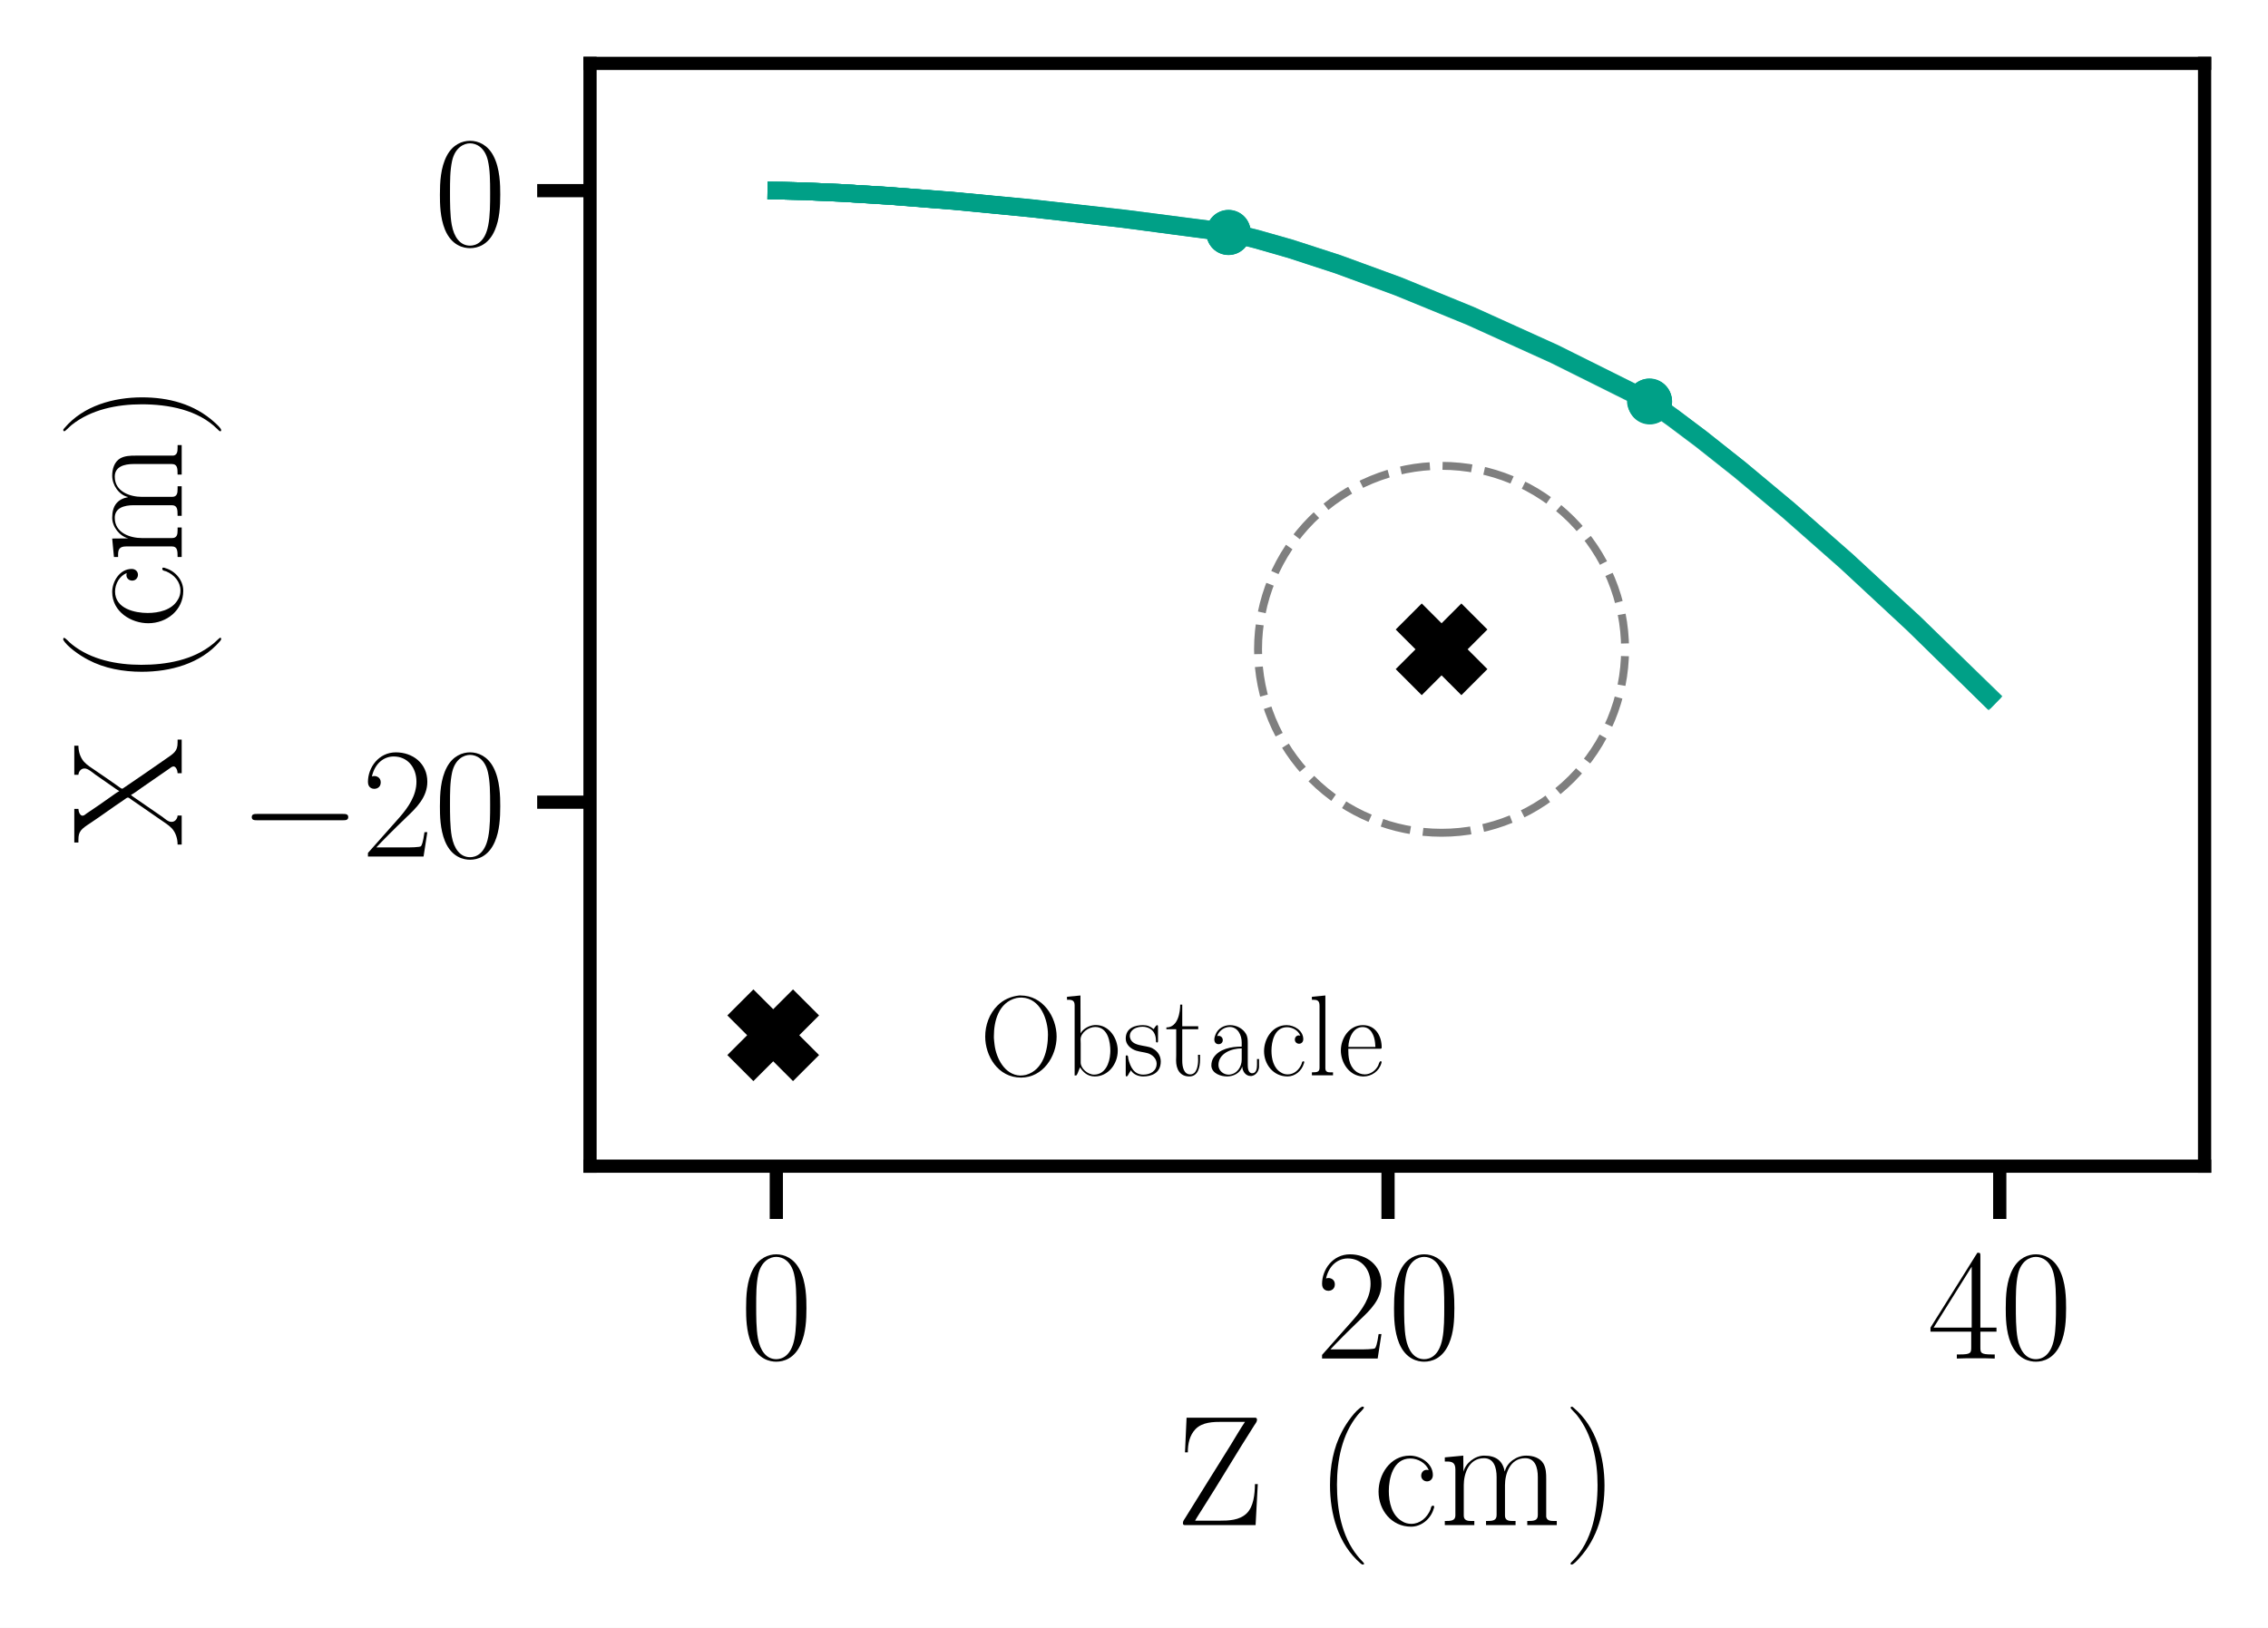
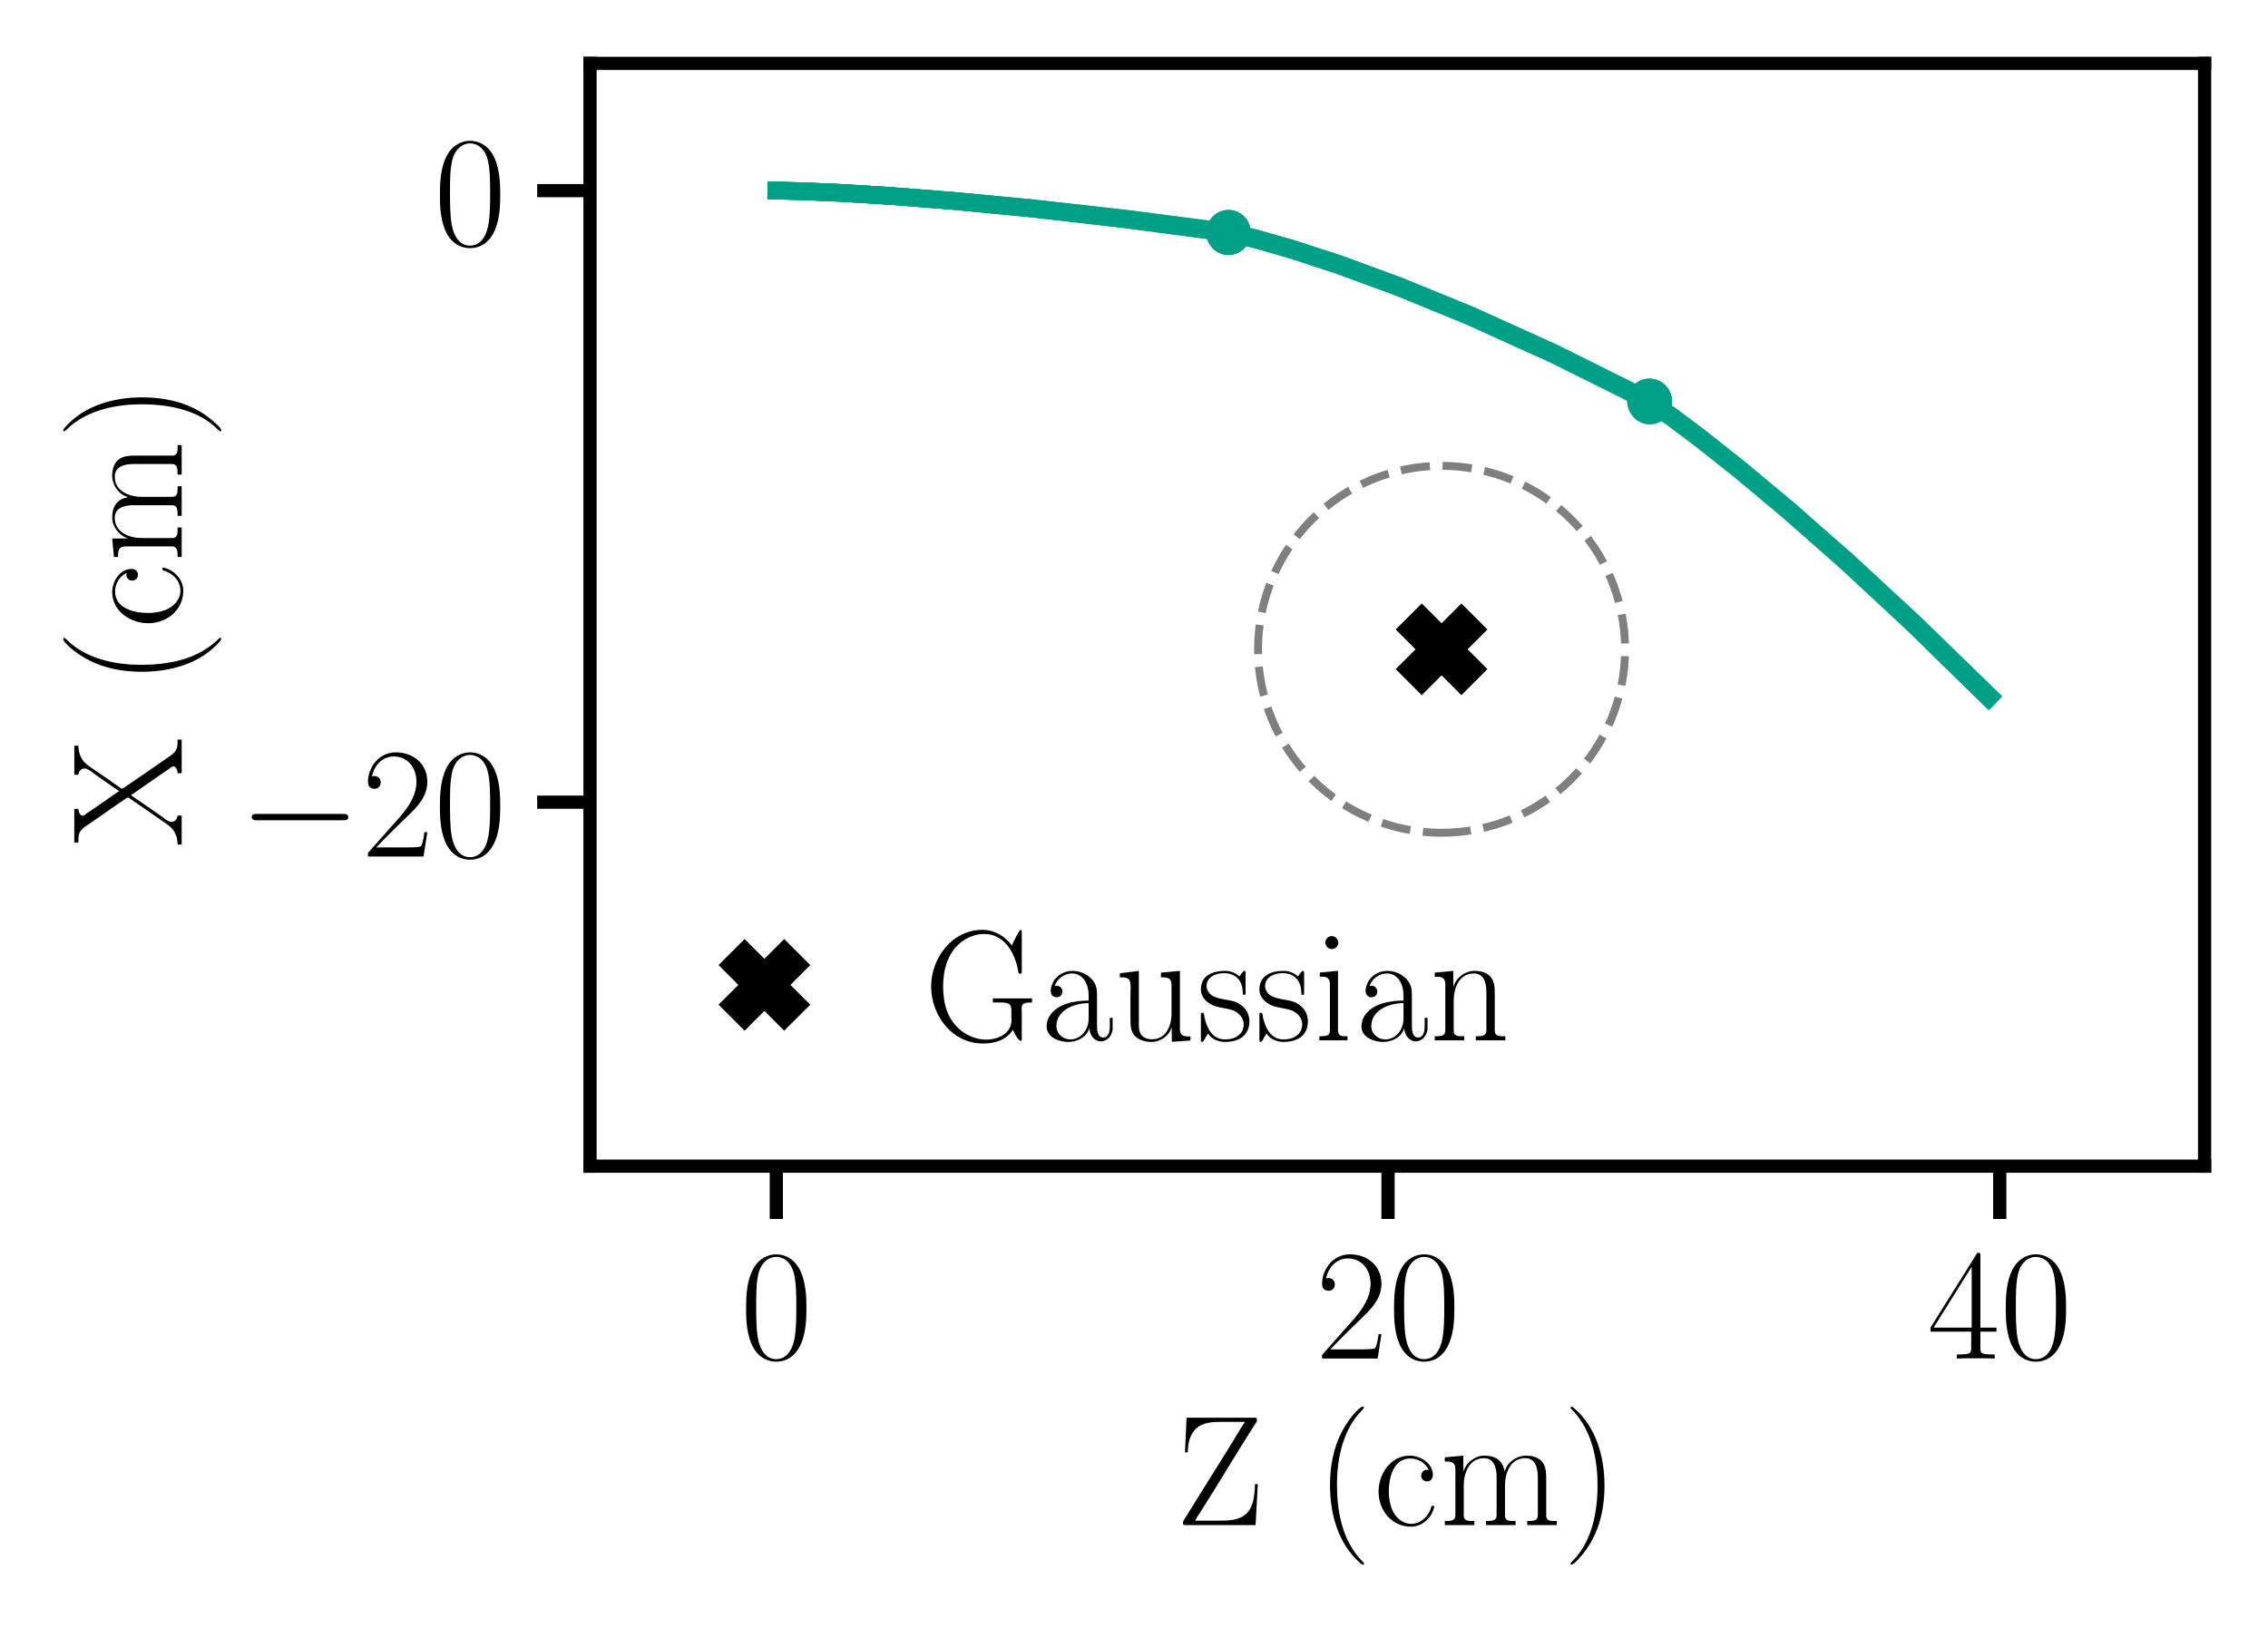
<svg xmlns="http://www.w3.org/2000/svg" xmlns:xlink="http://www.w3.org/1999/xlink" width="257.52pt" height="184.879pt" viewBox="0 0 257.52 184.879" version="1.1">
  <defs>
    <style type="text/css">*{stroke-linejoin: round; stroke-linecap: butt}</style>
  </defs>
  <g id="figure_1">
    <g id="patch_1">
      <path d="M 0 184.879  L 257.52 184.879  L 257.52 0  L 0 0  z " style="fill: #ffffff" />
    </g>
    <g id="axes_1">
      <g id="patch_2">
        <path d="M 66.994 132.446  L 250.32 132.446  L 250.32 7.2  L 66.994 7.2  z " style="fill: #ffffff" />
      </g>
      <g id="matplotlib.axis_1">
        <g id="xtick_1">
          <g id="line2d_1">
            <defs>
-               <path id="m862c1018a6" d="M 0 0  L 0 6  " style="stroke: #000000; stroke-width: 1.5" />
-             </defs>
-             <g>
-               <use xlink:href="#m862c1018a6" x="88.147" y="132.446" style="stroke: #000000; stroke-width: 1.5" />
+               <path id="md03e6cd2d2" d="M 0 0  L 0 6  " style="stroke: #000000; stroke-width: 1.5" />
+             </defs>
+             <g>
+               <use xlink:href="#md03e6cd2d2" x="88.147" y="132.446" style="stroke: #000000; stroke-width: 1.5" />
            </g>
          </g>
          <g id="text_1">
            <g transform="translate(84.03441 154.295) scale(0.18 -0.18)">
              <defs>
                <path id="CMR17-32" d="M 2688 2038  C 2688 2430 2681 3099 2412 3613  C 2176 4063 1798 4224 1465 4224  C 1158 4224 768 4082 524 3620  C 268 3137 243 2539 243 2038  C 243 1671 249 1112 448 623  C 723 -39 1216 -128 1465 -128  C 1760 -128 2208 -7 2470 604  C 2662 1048 2688 1568 2688 2038  z M 1465 -26  C 1056 -26 812 328 723 816  C 652 1196 652 1749 652 2109  C 652 2604 652 3015 736 3407  C 857 3954 1216 4121 1465 4121  C 1728 4121 2067 3947 2188 3420  C 2272 3054 2278 2623 2278 2109  C 2278 1691 2278 1176 2201 797  C 2067 96 1689 -26 1465 -26  z " transform="scale(0.015625)" />
              </defs>
              <use xlink:href="#CMR17-32" transform="scale(0.996264)" />
            </g>
          </g>
        </g>
        <g id="xtick_2">
          <g id="line2d_2">
            <g>
-               <use xlink:href="#m862c1018a6" x="157.604" y="132.446" style="stroke: #000000; stroke-width: 1.5" />
+               <use xlink:href="#md03e6cd2d2" x="157.604" y="132.446" style="stroke: #000000; stroke-width: 1.5" />
            </g>
          </g>
          <g id="text_2">
            <g transform="translate(149.3799 154.295) scale(0.18 -0.18)">
              <defs>
                <path id="CMR17-34" d="M 2668 990  L 2553 990  C 2489 537 2438 460 2412 422  C 2380 371 1920 371 1830 371  L 601 371  C 832 620 1280 1073 1824 1596  C 2214 1966 2668 2400 2668 3033  C 2668 3788 2067 4224 1395 4224  C 691 4224 262 3603 262 3027  C 262 2777 448 2745 524 2745  C 588 2745 780 2783 780 3007  C 780 3206 614 3264 524 3264  C 486 3264 448 3257 422 3244  C 544 3788 915 4057 1305 4057  C 1862 4057 2227 3616 2227 3033  C 2227 2477 1900 1998 1536 1583  L 262 147  L 262 0  L 2515 0  L 2668 990  z " transform="scale(0.015625)" />
              </defs>
              <use xlink:href="#CMR17-34" transform="scale(0.996264)" />
              <use xlink:href="#CMR17-32" transform="translate(45.69048 0) scale(0.996264)" />
            </g>
          </g>
        </g>
        <g id="xtick_3">
          <g id="line2d_3">
            <g>
-               <use xlink:href="#m862c1018a6" x="227.062" y="132.446" style="stroke: #000000; stroke-width: 1.5" />
+               <use xlink:href="#md03e6cd2d2" x="227.062" y="132.446" style="stroke: #000000; stroke-width: 1.5" />
            </g>
          </g>
          <g id="text_3">
            <g transform="translate(218.8375 154.295) scale(0.18 -0.18)">
              <defs>
                <path id="CMR17-36" d="M 2150 4147  C 2150 4281 2144 4288 2028 4288  L 128 1254  L 128 1088  L 1779 1088  L 1779 460  C 1779 230 1766 166 1318 166  L 1196 166  L 1196 0  C 1401 12 1747 12 1964 12  C 2182 12 2528 12 2732 0  L 2732 166  L 2611 166  C 2163 166 2150 230 2150 460  L 2150 1088  L 2803 1088  L 2803 1254  L 2150 1254  L 2150 4147  z M 1798 3723  L 1798 1254  L 256 1254  L 1798 3723  z " transform="scale(0.015625)" />
              </defs>
              <use xlink:href="#CMR17-36" transform="scale(0.996264)" />
              <use xlink:href="#CMR17-32" transform="translate(45.69048 0) scale(0.996264)" />
            </g>
          </g>
        </g>
        <g id="text_4">
          <g transform="translate(133.3843 173.2123) scale(0.18 -0.18)">
            <defs>
              <path id="SFRM1728-73" d="M 480 4352  L 416 2949  L 531 2949  C 531 3293 601 3637 838 3886  C 1120 4179 1561 4185 1939 4185  L 2848 4185  C 2636 3873 2451 3542 2252 3223  C 1644 2249 1030 1268 428 293  C 390 230 332 166 332 89  C 332 25 352 0 409 0  L 3277 0  L 3366 1663  L 3251 1663  C 3244 1249 3200 752 2912 472  C 2617 191 2188 179 1798 179  L 825 179  C 908 332 1011 478 1100 625  C 1824 1758 2502 2917 3225 4045  C 3264 4108 3328 4179 3334 4255  C 3334 4300 3328 4352 3270 4352  L 480 4352  z " transform="scale(0.015625)" />
              <path id="SFRM1728-19f" d="M 1913 4800  C 1651 4665 1286 4152 1100 3793  C 748 3132 614 2369 614 1619  C 614 458 940 -767 1849 -1549  C 1875 -1568 1907 -1600 1945 -1600  C 1964 -1600 1996 -1588 1996 -1568  C 1996 -1524 1804 -1357 1728 -1248  C 1081 -446 896 631 896 1638  C 896 2619 1100 3677 1728 4453  C 1804 4556 1990 4704 1990 4774  C 1990 4787 1964 4800 1939 4800  C 1926 4806 1920 4800 1913 4800  z " transform="scale(0.015625)" />
              <path id="SFRM1728-fe" d="M 2278 2227  C 2252 2233 2220 2240 2195 2240  C 2060 2240 1971 2131 1971 2003  C 1971 1868 2080 1772 2208 1772  C 2336 1772 2444 1868 2444 2028  C 2444 2508 1939 2816 1510 2816  C 704 2816 243 2041 243 1356  C 243 608 768 -64 1561 -64  C 1984 -64 2361 256 2476 659  C 2489 678 2496 710 2496 736  L 2496 755  C 2496 780 2470 787 2451 787  C 2368 787 2368 691 2348 633  C 2208 300 1926 51 1568 51  C 1440 51 1305 83 1190 160  C 774 403 659 934 659 1382  C 659 1881 825 2700 1529 2700  C 1843 2700 2163 2515 2278 2227  z " transform="scale(0.015625)" />
              <path id="SFRM1728-17b" d="M 256 2745  L 256 2577  L 352 2577  C 563 2577 684 2520 684 2256  L 684 391  C 684 172 499 166 256 166  L 256 0  L 1452 0  L 1452 166  L 1337 166  C 1184 166 1024 185 1024 385  L 1024 1619  C 1024 2063 1216 2712 1843 2712  C 2246 2712 2355 2333 2355 1947  L 2355 410  C 2355 179 2201 166 1926 166  L 1926 0  L 3123 0  L 3123 166  L 3008 166  C 2854 166 2694 185 2694 385  L 2694 1619  C 2694 2063 2886 2712 3513 2712  C 3917 2712 4025 2333 4025 1947  L 4025 410  C 4025 179 3872 166 3597 166  L 3597 0  L 4793 0  L 4793 166  L 4685 166  C 4537 166 4390 179 4365 340  L 4365 1876  C 4365 2089 4358 2301 4256 2487  C 4115 2732 3821 2816 3552 2816  C 3168 2816 2777 2545 2688 2179  L 2681 2179  C 2598 2610 2329 2816 1849 2816  C 1478 2816 1094 2513 1011 2159  L 1004 2816  L 256 2745  z " transform="scale(0.015625)" />
              <path id="SFRM1728-1a0" d="M 358 4787  C 345 4780 339 4767 339 4761  C 339 4716 518 4556 595 4460  C 1222 3672 1433 2621 1433 1622  C 1433 552 1216 -659 428 -1447  C 403 -1479 339 -1524 339 -1562  C 339 -1588 358 -1600 384 -1600  C 460 -1600 608 -1434 691 -1344  C 1452 -511 1715 539 1715 1609  C 1715 2749 1382 3979 473 4748  C 448 4767 422 4800 390 4800  C 377 4800 364 4793 358 4787  z " transform="scale(0.015625)" />
            </defs>
            <use xlink:href="#SFRM1728-73" transform="scale(0.996264)" />
            <use xlink:href="#SFRM1728-19f" transform="translate(88.3975 0) scale(0.996264)" />
            <use xlink:href="#SFRM1728-fe" transform="translate(124.7908 0) scale(0.996264)" />
            <use xlink:href="#SFRM1728-17b" transform="translate(166.3877 0) scale(0.996264)" />
            <use xlink:href="#SFRM1728-1a0" transform="translate(244.41 0) scale(0.996264)" />
          </g>
        </g>
      </g>
      <g id="matplotlib.axis_2">
        <g id="ytick_1">
          <g id="line2d_4">
            <defs>
-               <path id="mff49cc4614" d="M 0 0  L -6 0  " style="stroke: #000000; stroke-width: 1.5" />
-             </defs>
-             <g>
-               <use xlink:href="#mff49cc4614" x="66.994" y="91.109" style="stroke: #000000; stroke-width: 1.5" />
+               <path id="m9740e6caea" d="M 0 0  L -6 0  " style="stroke: #000000; stroke-width: 1.5" />
+             </defs>
+             <g>
+               <use xlink:href="#m9740e6caea" x="66.994" y="91.109" style="stroke: #000000; stroke-width: 1.5" />
            </g>
          </g>
          <g id="text_5">
            <g transform="translate(27.09724 97.28373) scale(0.18 -0.18)">
              <defs>
                <path id="CMSY10-1" d="M 4217 1472  C 4326 1472 4441 1472 4441 1600  C 4441 1728 4326 1728 4217 1728  L 755 1728  C 646 1728 531 1728 531 1600  C 531 1472 646 1472 755 1472  L 4217 1472  z " transform="scale(0.015625)" />
              </defs>
              <use xlink:href="#CMSY10-1" transform="scale(0.996264)" />
              <use xlink:href="#CMR17-34" transform="translate(77.48747 0) scale(0.996264)" />
              <use xlink:href="#CMR17-32" transform="translate(123.1779 0) scale(0.996264)" />
            </g>
          </g>
        </g>
        <g id="ytick_2">
          <g id="line2d_5">
            <g>
-               <use xlink:href="#mff49cc4614" x="66.994" y="21.651" style="stroke: #000000; stroke-width: 1.5" />
+               <use xlink:href="#m9740e6caea" x="66.994" y="21.651" style="stroke: #000000; stroke-width: 1.5" />
            </g>
          </g>
          <g id="text_6">
            <g transform="translate(49.26927 27.82611) scale(0.18 -0.18)">
              <use xlink:href="#CMR17-32" transform="scale(0.996264)" />
            </g>
          </g>
        </g>
        <g id="text_7">
          <g transform="translate(20.63014 96.26231) rotate(-90) scale(0.18 -0.18)">
            <defs>
              <path id="SFRM1728-6f" d="M 204 4352  L 204 4185  L 320 4185  C 659 4185 748 4077 998 3694  C 1299 3242 1625 2803 1926 2351  C 1964 2293 2028 2223 2028 2179  C 2028 2134 1958 2064 1926 2013  L 1638 1593  C 1472 1351 1305 1115 1139 873  C 1024 714 921 529 774 395  C 595 236 358 166 121 166  L 121 0  L 1299 0  L 1299 166  C 1171 172 1043 268 1043 402  L 1043 421  C 1043 548 1164 675 1241 777  C 1465 1109 1702 1440 1926 1771  C 1996 1866 2054 1968 2131 2058  C 2214 1905 2329 1758 2432 1612  C 2688 1249 2937 873 3193 510  C 3225 465 3289 395 3289 332  C 3289 230 3123 166 3014 166  L 3014 0  L 4377 0  L 4377 166  L 4262 166  C 3897 166 3827 306 3558 695  C 3180 1242 2790 1796 2419 2351  C 2406 2370 2387 2389 2387 2414  C 2387 2452 2451 2522 2483 2573  L 2752 2956  C 2873 3134 3001 3319 3123 3497  C 3232 3656 3334 3828 3481 3962  C 3661 4115 3897 4185 4128 4185  L 4128 4352  L 2950 4352  L 2950 4185  C 3078 4178 3206 4083 3206 3943  L 3206 3930  C 3206 3803 3052 3624 2956 3497  C 2764 3217 2572 2943 2380 2669  C 2355 2624 2316 2586 2297 2535  L 2284 2535  C 2220 2656 2131 2765 2054 2879  C 1824 3204 1600 3522 1382 3854  C 1344 3905 1292 3956 1292 4019  C 1292 4121 1459 4185 1568 4185  L 1568 4352  L 204 4352  z " transform="scale(0.015625)" />
            </defs>
            <use xlink:href="#SFRM1728-6f" transform="scale(0.996264)" />
            <use xlink:href="#SFRM1728-19f" transform="translate(101.3665 0) scale(0.996264)" />
            <use xlink:href="#SFRM1728-fe" transform="translate(137.7599 0) scale(0.996264)" />
            <use xlink:href="#SFRM1728-17b" transform="translate(179.3568 0) scale(0.996264)" />
            <use xlink:href="#SFRM1728-1a0" transform="translate(257.3791 0) scale(0.996264)" />
          </g>
        </g>
      </g>
      <g id="patch_3">
-         <path d="M 163.682 94.582  C 169.208 94.582 174.508 92.386 178.416 88.479  C 182.323 84.571 184.519 79.271 184.519 73.745  C 184.519 68.219 182.323 62.918 178.416 59.01  C 174.508 55.103 169.208 52.907 163.682 52.907  C 158.156 52.907 152.855 55.103 148.948 59.01  C 145.04 62.918 142.844 68.219 142.844 73.745  C 142.844 79.271 145.04 84.571 148.948 88.479  C 152.855 92.386 158.156 94.582 163.682 94.582  L 163.682 94.582  z " clip-path="url(#pf40f9130be)" style="fill: none; opacity: 0.5; stroke-dasharray: 3.33,1.44; stroke-dashoffset: 0; stroke: #000000; stroke-width: 0.9; stroke-linejoin: miter" />
+         <path d="M 163.682 94.582  C 169.208 94.582 174.508 92.386 178.416 88.479  C 182.323 84.571 184.519 79.271 184.519 73.745  C 184.519 68.219 182.323 62.918 178.416 59.01  C 174.508 55.103 169.208 52.907 163.682 52.907  C 158.156 52.907 152.855 55.103 148.948 59.01  C 145.04 62.918 142.844 68.219 142.844 73.745  C 142.844 79.271 145.04 84.571 148.948 88.479  C 152.855 92.386 158.156 94.582 163.682 94.582  L 163.682 94.582  z " clip-path="url(#pf87bdf0b0c)" style="fill: none; opacity: 0.5; stroke-dasharray: 3.33,1.44; stroke-dashoffset: 0; stroke: #000000; stroke-width: 0.9; stroke-linejoin: miter" />
      </g>
      <g id="patch_4">
        <path d="M 66.994 132.446  L 66.994 7.2  " style="fill: none; stroke: #000000; stroke-width: 1.5; stroke-linejoin: miter; stroke-linecap: square" />
      </g>
      <g id="patch_5">
        <path d="M 250.32 132.446  L 250.32 7.2  " style="fill: none; stroke: #000000; stroke-width: 1.5; stroke-linejoin: miter; stroke-linecap: square" />
      </g>
      <g id="patch_6">
        <path d="M 66.994 132.446  L 250.32 132.446  " style="fill: none; stroke: #000000; stroke-width: 1.5; stroke-linejoin: miter; stroke-linecap: square" />
      </g>
      <g id="patch_7">
        <path d="M 66.994 7.2  L 250.32 7.2  " style="fill: none; stroke: #000000; stroke-width: 1.5; stroke-linejoin: miter; stroke-linecap: square" />
      </g>
      <g id="line2d_6">
-         <path d="M 88.147 21.651  L 88.954 21.661  L 91.374 21.727  L 95.405 21.905  L 101.042 22.253  L 108.279 22.826  L 117.109 23.679  L 127.521 24.87  L 139.505 26.453  L 140.298 26.622  L 142.658 27.208  L 146.551 28.324  L 151.938 30.08  L 158.771 32.587  L 166.993 35.949  L 176.544 40.269  L 187.356 45.642  L 188.02 46.09  L 189.979 47.479  L 193.183 49.875  L 197.582 53.342  L 203.117 57.941  L 209.732 63.73  L 217.365 70.767  L 225.95 79.102  " clip-path="url(#pf40f9130be)" style="fill: none; stroke: #00a087; stroke-opacity: 0.85; stroke-width: 2; stroke-linecap: square" />
+         <path d="M 88.147 21.651  L 88.954 21.661  L 91.374 21.727  L 95.405 21.905  L 101.042 22.253  L 108.279 22.826  L 117.109 23.679  L 127.521 24.87  L 139.505 26.453  L 140.298 26.622  L 142.658 27.208  L 146.551 28.324  L 151.938 30.08  L 158.771 32.587  L 166.993 35.949  L 176.544 40.269  L 187.356 45.642  L 188.02 46.09  L 189.979 47.479  L 193.183 49.875  L 197.582 53.342  L 203.117 57.941  L 209.732 63.73  L 217.365 70.767  L 225.95 79.102  " clip-path="url(#pf87bdf0b0c)" style="fill: none; stroke: #00a087; stroke-opacity: 0.85; stroke-width: 2; stroke-linecap: square" />
      </g>
      <g id="line2d_7">
-         <path d="M 88.147 21.651  L 88.953 21.661  L 91.373 21.725  L 95.404 21.899  L 101.04 22.239  L 108.277 22.798  L 117.107 23.631  L 127.521 24.794  L 139.507 26.339  L 140.3 26.505  L 142.659 27.083  L 146.552 28.188  L 151.936 29.934  L 158.763 32.431  L 166.977 35.788  L 176.514 40.108  L 187.305 45.489  L 187.966 45.939  L 189.918 47.335  L 193.11 49.744  L 197.489 53.23  L 202.998 57.854  L 209.577 63.675  L 217.164 70.75  L 225.694 79.131  " clip-path="url(#pf40f9130be)" style="fill: none; stroke: #00a087; stroke-opacity: 0.85; stroke-width: 2; stroke-linecap: square" />
+         <path d="M 88.147 21.651  L 88.953 21.661  L 91.373 21.725  L 95.404 21.899  L 101.04 22.239  L 108.277 22.798  L 117.107 23.631  L 127.521 24.794  L 139.507 26.339  L 140.3 26.505  L 142.659 27.083  L 146.552 28.188  L 151.936 29.934  L 158.763 32.431  L 166.977 35.788  L 176.514 40.108  L 187.305 45.489  L 187.966 45.939  L 189.918 47.335  L 193.11 49.744  L 197.489 53.23  L 202.998 57.854  L 209.577 63.675  L 217.164 70.75  L 225.694 79.131  " clip-path="url(#pf87bdf0b0c)" style="fill: none; stroke: #00a087; stroke-opacity: 0.85; stroke-width: 2; stroke-linecap: square" />
      </g>
      <g id="line2d_8">
-         <path d="M 88.147 21.651  L 88.953 21.661  L 91.373 21.727  L 95.402 21.906  L 101.037 22.255  L 108.271 22.829  L 117.097 23.685  L 127.505 24.879  L 139.483 26.466  L 140.276 26.636  L 142.636 27.223  L 146.529 28.342  L 151.915 30.104  L 158.746 32.617  L 166.966 35.987  L 176.514 40.317  L 187.321 45.703  L 187.983 46.152  L 189.939 47.543  L 193.136 49.944  L 197.523 53.42  L 203.042 58.031  L 209.635 63.838  L 217.237 70.896  L 225.785 79.259  " clip-path="url(#pf40f9130be)" style="fill: none; stroke: #00a087; stroke-opacity: 0.85; stroke-width: 2; stroke-linecap: square" />
+         <path d="M 88.147 21.651  L 88.953 21.661  L 91.373 21.727  L 95.402 21.906  L 101.037 22.255  L 108.271 22.829  L 117.097 23.685  L 127.505 24.879  L 139.483 26.466  L 140.276 26.636  L 142.636 27.223  L 146.529 28.342  L 151.915 30.104  L 158.746 32.617  L 166.966 35.987  L 176.514 40.317  L 187.321 45.703  L 187.983 46.152  L 189.939 47.543  L 193.136 49.944  L 197.523 53.42  L 203.042 58.031  L 209.635 63.838  L 217.237 70.896  L 225.785 79.259  " clip-path="url(#pf87bdf0b0c)" style="fill: none; stroke: #00a087; stroke-opacity: 0.85; stroke-width: 2; stroke-linecap: square" />
      </g>
      <g id="line2d_9">
-         <path d="M 88.147 21.651  L 88.953 21.661  L 91.372 21.726  L 95.401 21.904  L 101.036 22.249  L 108.27 22.818  L 117.096 23.667  L 127.504 24.85  L 139.483 26.423  L 140.276 26.592  L 142.637 27.175  L 146.532 28.287  L 151.92 30.038  L 158.755 32.538  L 166.981 35.893  L 176.537 40.203  L 187.354 45.567  L 188.017 46.014  L 189.975 47.402  L 193.178 49.798  L 197.57 53.268  L 203.097 57.873  L 209.696 63.674  L 217.307 70.726  L 225.862 79.083  " clip-path="url(#pf40f9130be)" style="fill: none; stroke: #00a087; stroke-opacity: 0.85; stroke-width: 2; stroke-linecap: square" />
+         <path d="M 88.147 21.651  L 88.953 21.661  L 91.372 21.726  L 95.401 21.904  L 101.036 22.249  L 108.27 22.818  L 117.096 23.667  L 127.504 24.85  L 139.483 26.423  L 140.276 26.592  L 142.637 27.175  L 146.532 28.287  L 151.92 30.038  L 158.755 32.538  L 166.981 35.893  L 176.537 40.203  L 187.354 45.567  L 188.017 46.014  L 189.975 47.402  L 193.178 49.798  L 197.57 53.268  L 203.097 57.873  L 209.696 63.674  L 217.307 70.726  L 225.862 79.083  " clip-path="url(#pf87bdf0b0c)" style="fill: none; stroke: #00a087; stroke-opacity: 0.85; stroke-width: 2; stroke-linecap: square" />
      </g>
      <g id="line2d_10">
-         <path d="M 88.147 21.651  L 88.953 21.661  L 91.371 21.725  L 95.399 21.9  L 101.031 22.24  L 108.263 22.8  L 117.086 23.636  L 127.492 24.801  L 139.47 26.349  L 140.262 26.516  L 142.621 27.094  L 146.511 28.201  L 151.892 29.949  L 158.715 32.449  L 166.923 35.809  L 176.454 40.132  L 187.237 45.517  L 187.899 45.968  L 189.851 47.365  L 193.046 49.773  L 197.43 53.256  L 202.948 57.875  L 209.541 63.688  L 217.148 70.75  L 225.705 79.114  " clip-path="url(#pf40f9130be)" style="fill: none; stroke: #00a087; stroke-opacity: 0.85; stroke-width: 2; stroke-linecap: square" />
+         <path d="M 88.147 21.651  L 88.953 21.661  L 91.371 21.725  L 95.399 21.9  L 101.031 22.24  L 108.263 22.8  L 117.086 23.636  L 127.492 24.801  L 139.47 26.349  L 140.262 26.516  L 142.621 27.094  L 146.511 28.201  L 151.892 29.949  L 158.715 32.449  L 166.923 35.809  L 176.454 40.132  L 187.237 45.517  L 187.899 45.968  L 189.851 47.365  L 193.046 49.773  L 197.43 53.256  L 202.948 57.875  L 209.541 63.688  L 217.148 70.75  L 225.705 79.114  " clip-path="url(#pf87bdf0b0c)" style="fill: none; stroke: #00a087; stroke-opacity: 0.85; stroke-width: 2; stroke-linecap: square" />
      </g>
      <g id="line2d_11">
        <defs>
-           <path id="mff844a1178" d="M 0 2  C 0.53 2 1.039 1.789 1.414 1.414  C 1.789 1.039 2 0.53 2 0  C 2 -0.53 1.789 -1.039 1.414 -1.414  C 1.039 -1.789 0.53 -2 0 -2  C -0.53 -2 -1.039 -1.789 -1.414 -1.414  C -1.789 -1.039 -2 -0.53 -2 0  C -2 0.53 -1.789 1.039 -1.414 1.414  C -1.039 1.789 -0.53 2 0 2  z " style="stroke: #00a087" />
+           <path id="m689d6aab6a" d="M 0 2  C 0.53 2 1.039 1.789 1.414 1.414  C 1.789 1.039 2 0.53 2 0  C 2 -0.53 1.789 -1.039 1.414 -1.414  C 1.039 -1.789 0.53 -2 0 -2  C -0.53 -2 -1.039 -1.789 -1.414 -1.414  C -1.789 -1.039 -2 -0.53 -2 0  C -2 0.53 -1.789 1.039 -1.414 1.414  C -1.039 1.789 -0.53 2 0 2  z " style="stroke: #00a087" />
        </defs>
-         <g clip-path="url(#pf40f9130be)">
-           <use xlink:href="#mff844a1178" x="139.505" y="26.453" style="fill: #00a087; stroke: #00a087" />
+         <g clip-path="url(#pf87bdf0b0c)">
+           <use xlink:href="#m689d6aab6a" x="139.505" y="26.453" style="fill: #00a087; stroke: #00a087" />
        </g>
      </g>
      <g id="line2d_12">
-         <g clip-path="url(#pf40f9130be)">
-           <use xlink:href="#mff844a1178" x="187.356" y="45.642" style="fill: #00a087; stroke: #00a087" />
+         <g clip-path="url(#pf87bdf0b0c)">
+           <use xlink:href="#m689d6aab6a" x="187.356" y="45.642" style="fill: #00a087; stroke: #00a087" />
        </g>
      </g>
      <g id="line2d_13">
-         <g clip-path="url(#pf40f9130be)">
-           <use xlink:href="#mff844a1178" x="139.507" y="26.339" style="fill: #00a087; stroke: #00a087" />
+         <g clip-path="url(#pf87bdf0b0c)">
+           <use xlink:href="#m689d6aab6a" x="139.507" y="26.339" style="fill: #00a087; stroke: #00a087" />
        </g>
      </g>
      <g id="line2d_14">
-         <g clip-path="url(#pf40f9130be)">
-           <use xlink:href="#mff844a1178" x="187.305" y="45.489" style="fill: #00a087; stroke: #00a087" />
+         <g clip-path="url(#pf87bdf0b0c)">
+           <use xlink:href="#m689d6aab6a" x="187.305" y="45.489" style="fill: #00a087; stroke: #00a087" />
        </g>
      </g>
      <g id="line2d_15">
-         <g clip-path="url(#pf40f9130be)">
-           <use xlink:href="#mff844a1178" x="139.483" y="26.466" style="fill: #00a087; stroke: #00a087" />
+         <g clip-path="url(#pf87bdf0b0c)">
+           <use xlink:href="#m689d6aab6a" x="139.483" y="26.466" style="fill: #00a087; stroke: #00a087" />
        </g>
      </g>
      <g id="line2d_16">
-         <g clip-path="url(#pf40f9130be)">
-           <use xlink:href="#mff844a1178" x="187.321" y="45.703" style="fill: #00a087; stroke: #00a087" />
+         <g clip-path="url(#pf87bdf0b0c)">
+           <use xlink:href="#m689d6aab6a" x="187.321" y="45.703" style="fill: #00a087; stroke: #00a087" />
        </g>
      </g>
      <g id="line2d_17">
-         <g clip-path="url(#pf40f9130be)">
-           <use xlink:href="#mff844a1178" x="139.483" y="26.423" style="fill: #00a087; stroke: #00a087" />
+         <g clip-path="url(#pf87bdf0b0c)">
+           <use xlink:href="#m689d6aab6a" x="139.483" y="26.423" style="fill: #00a087; stroke: #00a087" />
        </g>
      </g>
      <g id="line2d_18">
-         <g clip-path="url(#pf40f9130be)">
-           <use xlink:href="#mff844a1178" x="187.354" y="45.567" style="fill: #00a087; stroke: #00a087" />
+         <g clip-path="url(#pf87bdf0b0c)">
+           <use xlink:href="#m689d6aab6a" x="187.354" y="45.567" style="fill: #00a087; stroke: #00a087" />
        </g>
      </g>
      <g id="line2d_19">
-         <g clip-path="url(#pf40f9130be)">
-           <use xlink:href="#mff844a1178" x="139.47" y="26.349" style="fill: #00a087; stroke: #00a087" />
+         <g clip-path="url(#pf87bdf0b0c)">
+           <use xlink:href="#m689d6aab6a" x="139.47" y="26.349" style="fill: #00a087; stroke: #00a087" />
        </g>
      </g>
      <g id="line2d_20">
-         <g clip-path="url(#pf40f9130be)">
-           <use xlink:href="#mff844a1178" x="187.237" y="45.517" style="fill: #00a087; stroke: #00a087" />
+         <g clip-path="url(#pf87bdf0b0c)">
+           <use xlink:href="#m689d6aab6a" x="187.237" y="45.517" style="fill: #00a087; stroke: #00a087" />
        </g>
      </g>
      <g id="line2d_21">
        <defs>
-           <path id="m62ef39d7e2" d="M -2.25 4.5  L 0 2.25  L 2.25 4.5  L 4.5 2.25  L 2.25 0  L 4.5 -2.25  L 2.25 -4.5  L 0 -2.25  L -2.25 -4.5  L -4.5 -2.25  L -2.25 0  L -4.5 2.25  z " style="stroke: #000000; stroke-linejoin: miter" />
+           <path id="m7b4c035d83" d="M -2.25 4.5  L 0 2.25  L 2.25 4.5  L 4.5 2.25  L 2.25 0  L 4.5 -2.25  L 2.25 -4.5  L 0 -2.25  L -2.25 -4.5  L -4.5 -2.25  L -2.25 0  L -4.5 2.25  z " style="stroke: #000000; stroke-linejoin: miter" />
        </defs>
-         <g clip-path="url(#pf40f9130be)">
-           <use xlink:href="#m62ef39d7e2" x="163.682" y="73.745" style="stroke: #000000; stroke-linejoin: miter" />
+         <g clip-path="url(#pf87bdf0b0c)">
+           <use xlink:href="#m7b4c035d83" x="163.682" y="73.745" style="stroke: #000000; stroke-linejoin: miter" />
        </g>
      </g>
      <g id="legend_1">
        <g id="line2d_22">
          <g>
-             <use xlink:href="#m62ef39d7e2" x="87.794" y="117.578" style="stroke: #000000; stroke-linejoin: miter" />
+             <use xlink:href="#m7b4c035d83" x="86.794" y="111.858" style="stroke: #000000; stroke-linejoin: miter" />
          </g>
        </g>
        <g id="text_8">
-           <g transform="translate(111.1936 122.1279) scale(0.13 -0.13)">
-             <defs>
-               <path id="SFRM1728-4c" d="M 2233 4480  C 1772 4428 1350 4247 1017 3912  C 563 3455 332 2817 332 2172  C 332 1102 1036 -128 2342 -128  C 3577 -128 4339 1070 4339 2172  C 4339 3289 3558 4480 2323 4480  C 2291 4486 2265 4480 2233 4480  z M 819 2095  L 819 2198  C 819 3003 1062 4093 2086 4337  C 2163 4350 2252 4363 2336 4363  L 2387 4363  C 3430 4318 3853 3132 3853 2275  C 3853 1457 3609 303 2624 26  C 2515 0 2406 -13 2297 -13  C 1414 20 947 980 857 1715  C 838 1843 832 1966 819 2095  z " transform="scale(0.015625)" />
-               <path id="SFRM1728-f2" d="M 243 4408  L 243 4240  L 332 4240  C 550 4240 672 4175 672 3929  L 672 -13  L 780 0  L 844 123  L 972 447  C 1145 188 1382 -64 1804 -64  C 2547 -64 3091 628 3091 1379  C 3091 2097 2598 2822 1862 2822  L 1804 2822  C 1497 2803 1152 2622 1004 2356  L 998 4480  L 243 4408  z M 2668 1224  C 2636 680 2387 39 1760 39  C 1408 39 1011 382 1011 719  L 1011 1787  C 1011 1858 1004 1936 1004 2007  C 1004 2389 1452 2712 1824 2712  C 2560 2712 2675 1832 2675 1372  C 2675 1321 2675 1275 2668 1224  z " transform="scale(0.015625)" />
+           <g transform="translate(104.7936 118.1584) scale(0.18 -0.18)">
+             <defs>
+               <path id="SFRM1728-34" d="M 3648 427  C 3693 304 3859 -20 3974 -20  C 4006 -20 4006 19 4006 51  L 4006 1166  C 4006 1205 4000 1257 4000 1302  C 4000 1516 4141 1536 4422 1536  L 4422 1702  L 2835 1702  L 2835 1536  L 3084 1536  C 3398 1536 3584 1522 3584 1237  L 3584 1062  C 3584 984 3590 907 3590 829  C 3590 284 3059 32 2572 32  C 1932 32 1363 414 1068 978  C 876 1354 819 1786 819 2197  C 819 2847 998 3528 1516 3953  C 1785 4178 2137 4313 2483 4313  C 3257 4313 3725 3619 3865 2782  C 3865 2744 3878 2699 3936 2699  C 3981 2699 4006 2718 4006 2770  L 4006 4422  C 4006 4447 4000 4480 3961 4480  C 3904 4480 3699 4056 3603 3850  C 3302 4236 2899 4480 2406 4480  C 1190 4480 332 3342 332 2178  C 332 1056 1145 -128 2438 -128  C 2899 -128 3366 0 3648 427  z " transform="scale(0.015625)" />
+               <path id="SFRM1728-77" d="M 620 2201  C 716 2502 1017 2713 1324 2713  C 1772 2713 1996 2265 1996 1843  L 1996 1612  C 1414 1612 716 1484 403 972  C 332 857 294 704 294 569  L 294 518  C 332 102 819 -64 1177 -64  C 1516 -64 1913 115 2022 486  L 2028 486  C 2035 224 2220 -39 2496 -39  L 2540 -39  C 2784 -7 2944 211 2969 448  L 2969 915  L 2854 915  L 2854 595  C 2854 396 2822 115 2585 115  C 2348 115 2336 435 2336 595  L 2336 1804  C 2336 1990 2329 2169 2233 2329  C 2054 2636 1696 2816 1344 2816  C 1011 2816 665 2643 524 2284  C 492 2208 460 2105 460 2009  C 460 1849 556 1747 697 1747  C 832 1747 934 1836 934 1977  C 934 2112 832 2214 704 2214  C 678 2214 646 2208 620 2201  z M 1996 1510  L 1996 883  C 1996 467 1734 70 1292 38  L 1254 38  C 966 38 691 262 691 576  C 691 1235 1427 1510 1996 1510  z " transform="scale(0.015625)" />
+               <path id="SFRM1728-1de" d="M 256 2719  L 256 2553  L 352 2553  C 595 2553 691 2483 691 2164  C 691 2062 684 1959 684 1864  L 684 855  C 684 625 691 370 851 191  C 1017 6 1292 -64 1542 -64  C 1900 -64 2265 191 2355 542  L 2361 -58  L 3116 -7  L 3116 159  L 3020 159  C 2816 159 2688 210 2688 472  L 2688 2816  L 1920 2745  L 1920 2553  L 2022 2553  C 2240 2553 2348 2483 2348 2234  L 2348 1066  C 2348 593 2118 44 1568 44  C 1401 44 1216 89 1113 236  C 1030 357 1024 517 1024 663  L 1024 2816  L 256 2719  z " transform="scale(0.015625)" />
              <path id="SFRM1728-1bd" d="M 480 275  L 492 275  C 627 44 921 -64 1177 -64  C 1619 -64 2163 108 2163 774  C 2163 1056 2028 1344 1683 1523  C 1318 1715 505 1593 428 2169  L 428 2201  C 428 2560 787 2726 1145 2726  C 1472 2726 1894 2540 1894 1932  C 1894 1881 1894 1843 1958 1843  C 2003 1843 2009 1875 2009 1920  L 2009 2752  C 2009 2777 1996 2816 1964 2816  C 1907 2816 1811 2668 1766 2592  C 1580 2745 1408 2816 1164 2816  C 748 2816 198 2675 198 2060  C 198 1721 486 1478 787 1382  C 998 1318 1216 1299 1427 1241  C 1676 1171 1920 953 1932 678  L 1932 652  C 1932 243 1587 38 1184 38  C 652 38 454 486 345 915  C 332 985 345 1120 256 1120  C 204 1120 198 1094 198 1056  L 198 0  C 198 -26 211 -64 243 -64  C 307 -64 358 70 396 134  C 428 179 460 224 480 275  z " transform="scale(0.015625)" />
-               <path id="SFRM1728-1ca" d="M 883 3968  C 883 3580 774 2687 108 2687  L 108 2585  L 659 2585  L 659 1112  C 659 1022 652 926 652 836  C 652 334 876 -64 1395 -64  C 1888 -64 1996 463 1996 868  L 1996 1151  L 1881 1151  C 1881 1054 1888 958 1888 855  C 1888 579 1824 51 1446 51  C 1088 51 998 469 998 810  L 998 2585  L 1894 2585  L 1894 2752  L 998 2752  L 998 3968  L 883 3968  z " transform="scale(0.015625)" />
-               <path id="SFRM1728-77" d="M 620 2201  C 716 2502 1017 2713 1324 2713  C 1772 2713 1996 2265 1996 1843  L 1996 1612  C 1414 1612 716 1484 403 972  C 332 857 294 704 294 569  L 294 518  C 332 102 819 -64 1177 -64  C 1516 -64 1913 115 2022 486  L 2028 486  C 2035 224 2220 -39 2496 -39  L 2540 -39  C 2784 -7 2944 211 2969 448  L 2969 915  L 2854 915  L 2854 595  C 2854 396 2822 115 2585 115  C 2348 115 2336 435 2336 595  L 2336 1804  C 2336 1990 2329 2169 2233 2329  C 2054 2636 1696 2816 1344 2816  C 1011 2816 665 2643 524 2284  C 492 2208 460 2105 460 2009  C 460 1849 556 1747 697 1747  C 832 1747 934 1836 934 1977  C 934 2112 832 2214 704 2214  C 678 2214 646 2208 620 2201  z M 1996 1510  L 1996 883  C 1996 467 1734 70 1292 38  L 1254 38  C 966 38 691 262 691 576  C 691 1235 1427 1510 1996 1510  z " transform="scale(0.015625)" />
-               <path id="SFRM1728-173" d="M 256 4408  L 256 4240  L 313 4240  C 524 4240 684 4221 684 3905  L 684 431  C 684 198 576 166 256 166  L 256 0  L 1440 0  L 1440 166  L 1305 166  C 1152 166 1011 185 1011 398  L 1011 4480  L 256 4408  z " transform="scale(0.015625)" />
-               <path id="SFRM1728-136" d="M 627 1491  L 2419 1491  C 2476 1491 2502 1504 2502 1568  C 2502 2195 2169 2816 1446 2816  C 691 2816 211 2092 211 1395  C 211 723 665 -26 1433 -64  L 1484 -64  C 1926 -64 2355 224 2483 678  C 2489 697 2496 716 2496 742  C 2496 774 2476 793 2451 793  C 2368 793 2342 620 2304 544  C 2163 268 1875 51 1555 51  C 1369 51 1164 121 1024 249  C 659 556 627 1049 627 1491  z M 633 1593  C 646 2092 896 2707 1433 2707  C 1907 2707 2092 2214 2131 1830  C 2144 1753 2137 1670 2150 1593  L 633 1593  z " transform="scale(0.015625)" />
-             </defs>
-             <use xlink:href="#SFRM1728-4c" transform="scale(0.996264)" />
-             <use xlink:href="#SFRM1728-f2" transform="translate(72.81862 0) scale(0.996264)" />
-             <use xlink:href="#SFRM1728-1bd" transform="translate(124.8228 0) scale(0.996264)" />
-             <use xlink:href="#SFRM1728-1ca" transform="translate(161.7364 0) scale(0.996264)" />
-             <use xlink:href="#SFRM1728-77" transform="translate(198.1297 0) scale(0.996264)" />
-             <use xlink:href="#SFRM1728-fe" transform="translate(244.9303 0) scale(0.996264)" />
-             <use xlink:href="#SFRM1728-173" transform="translate(286.5272 0) scale(0.996264)" />
-             <use xlink:href="#SFRM1728-136" transform="translate(312.5133 0) scale(0.996264)" />
+               <path id="SFRM1728-16b" d="M 275 2749  L 275 2581  L 364 2581  C 569 2581 684 2523 684 2253  L 684 430  C 684 205 608 166 256 166  L 256 0  L 1395 0  L 1395 166  L 1305 166  C 1158 166 1011 185 1011 391  L 1011 2819  L 275 2749  z M 716 4224  C 576 4198 499 4075 499 3966  C 499 3843 601 3702 755 3702  C 915 3702 1024 3831 1024 3966  C 1024 4076 921 4224 768 4224  C 748 4230 729 4224 716 4224  z " transform="scale(0.015625)" />
+               <path id="SFRM1728-183" d="M 256 2745  L 256 2577  L 352 2577  C 563 2577 684 2520 684 2256  L 684 430  C 684 211 608 166 256 166  L 256 0  L 1452 0  L 1452 166  L 1337 166  C 1184 166 1024 185 1024 385  L 1024 1613  C 1024 2050 1203 2712 1843 2712  C 2252 2712 2348 2327 2348 1954  L 2348 397  C 2348 179 2169 166 1977 166  L 1920 166  L 1920 0  L 3116 0  L 3116 166  L 3014 166  C 2848 166 2688 185 2688 391  L 2688 1883  C 2688 2121 2681 2384 2521 2571  C 2355 2764 2105 2816 1856 2816  C 1484 2816 1094 2520 1011 2159  L 1004 2816  L 256 2745  z " transform="scale(0.015625)" />
+             </defs>
+             <use xlink:href="#SFRM1728-34" transform="scale(0.996264)" />
+             <use xlink:href="#SFRM1728-77" transform="translate(73.45909 0) scale(0.996264)" />
+             <use xlink:href="#SFRM1728-1de" transform="translate(120.2597 0) scale(0.996264)" />
+             <use xlink:href="#SFRM1728-1bd" transform="translate(172.2638 0) scale(0.996264)" />
+             <use xlink:href="#SFRM1728-1bd" transform="translate(209.1775 0) scale(0.996264)" />
+             <use xlink:href="#SFRM1728-16b" transform="translate(246.0911 0) scale(0.996264)" />
+             <use xlink:href="#SFRM1728-77" transform="translate(272.0772 0) scale(0.996264)" />
+             <use xlink:href="#SFRM1728-183" transform="translate(318.8778 0) scale(0.996264)" />
          </g>
        </g>
      </g>
    </g>
  </g>
  <defs>
-     <clipPath id="pf40f9130be">
+     <clipPath id="pf87bdf0b0c">
      <rect x="66.994" y="7.2" width="183.326" height="125.246" />
    </clipPath>
  </defs>
</svg>
